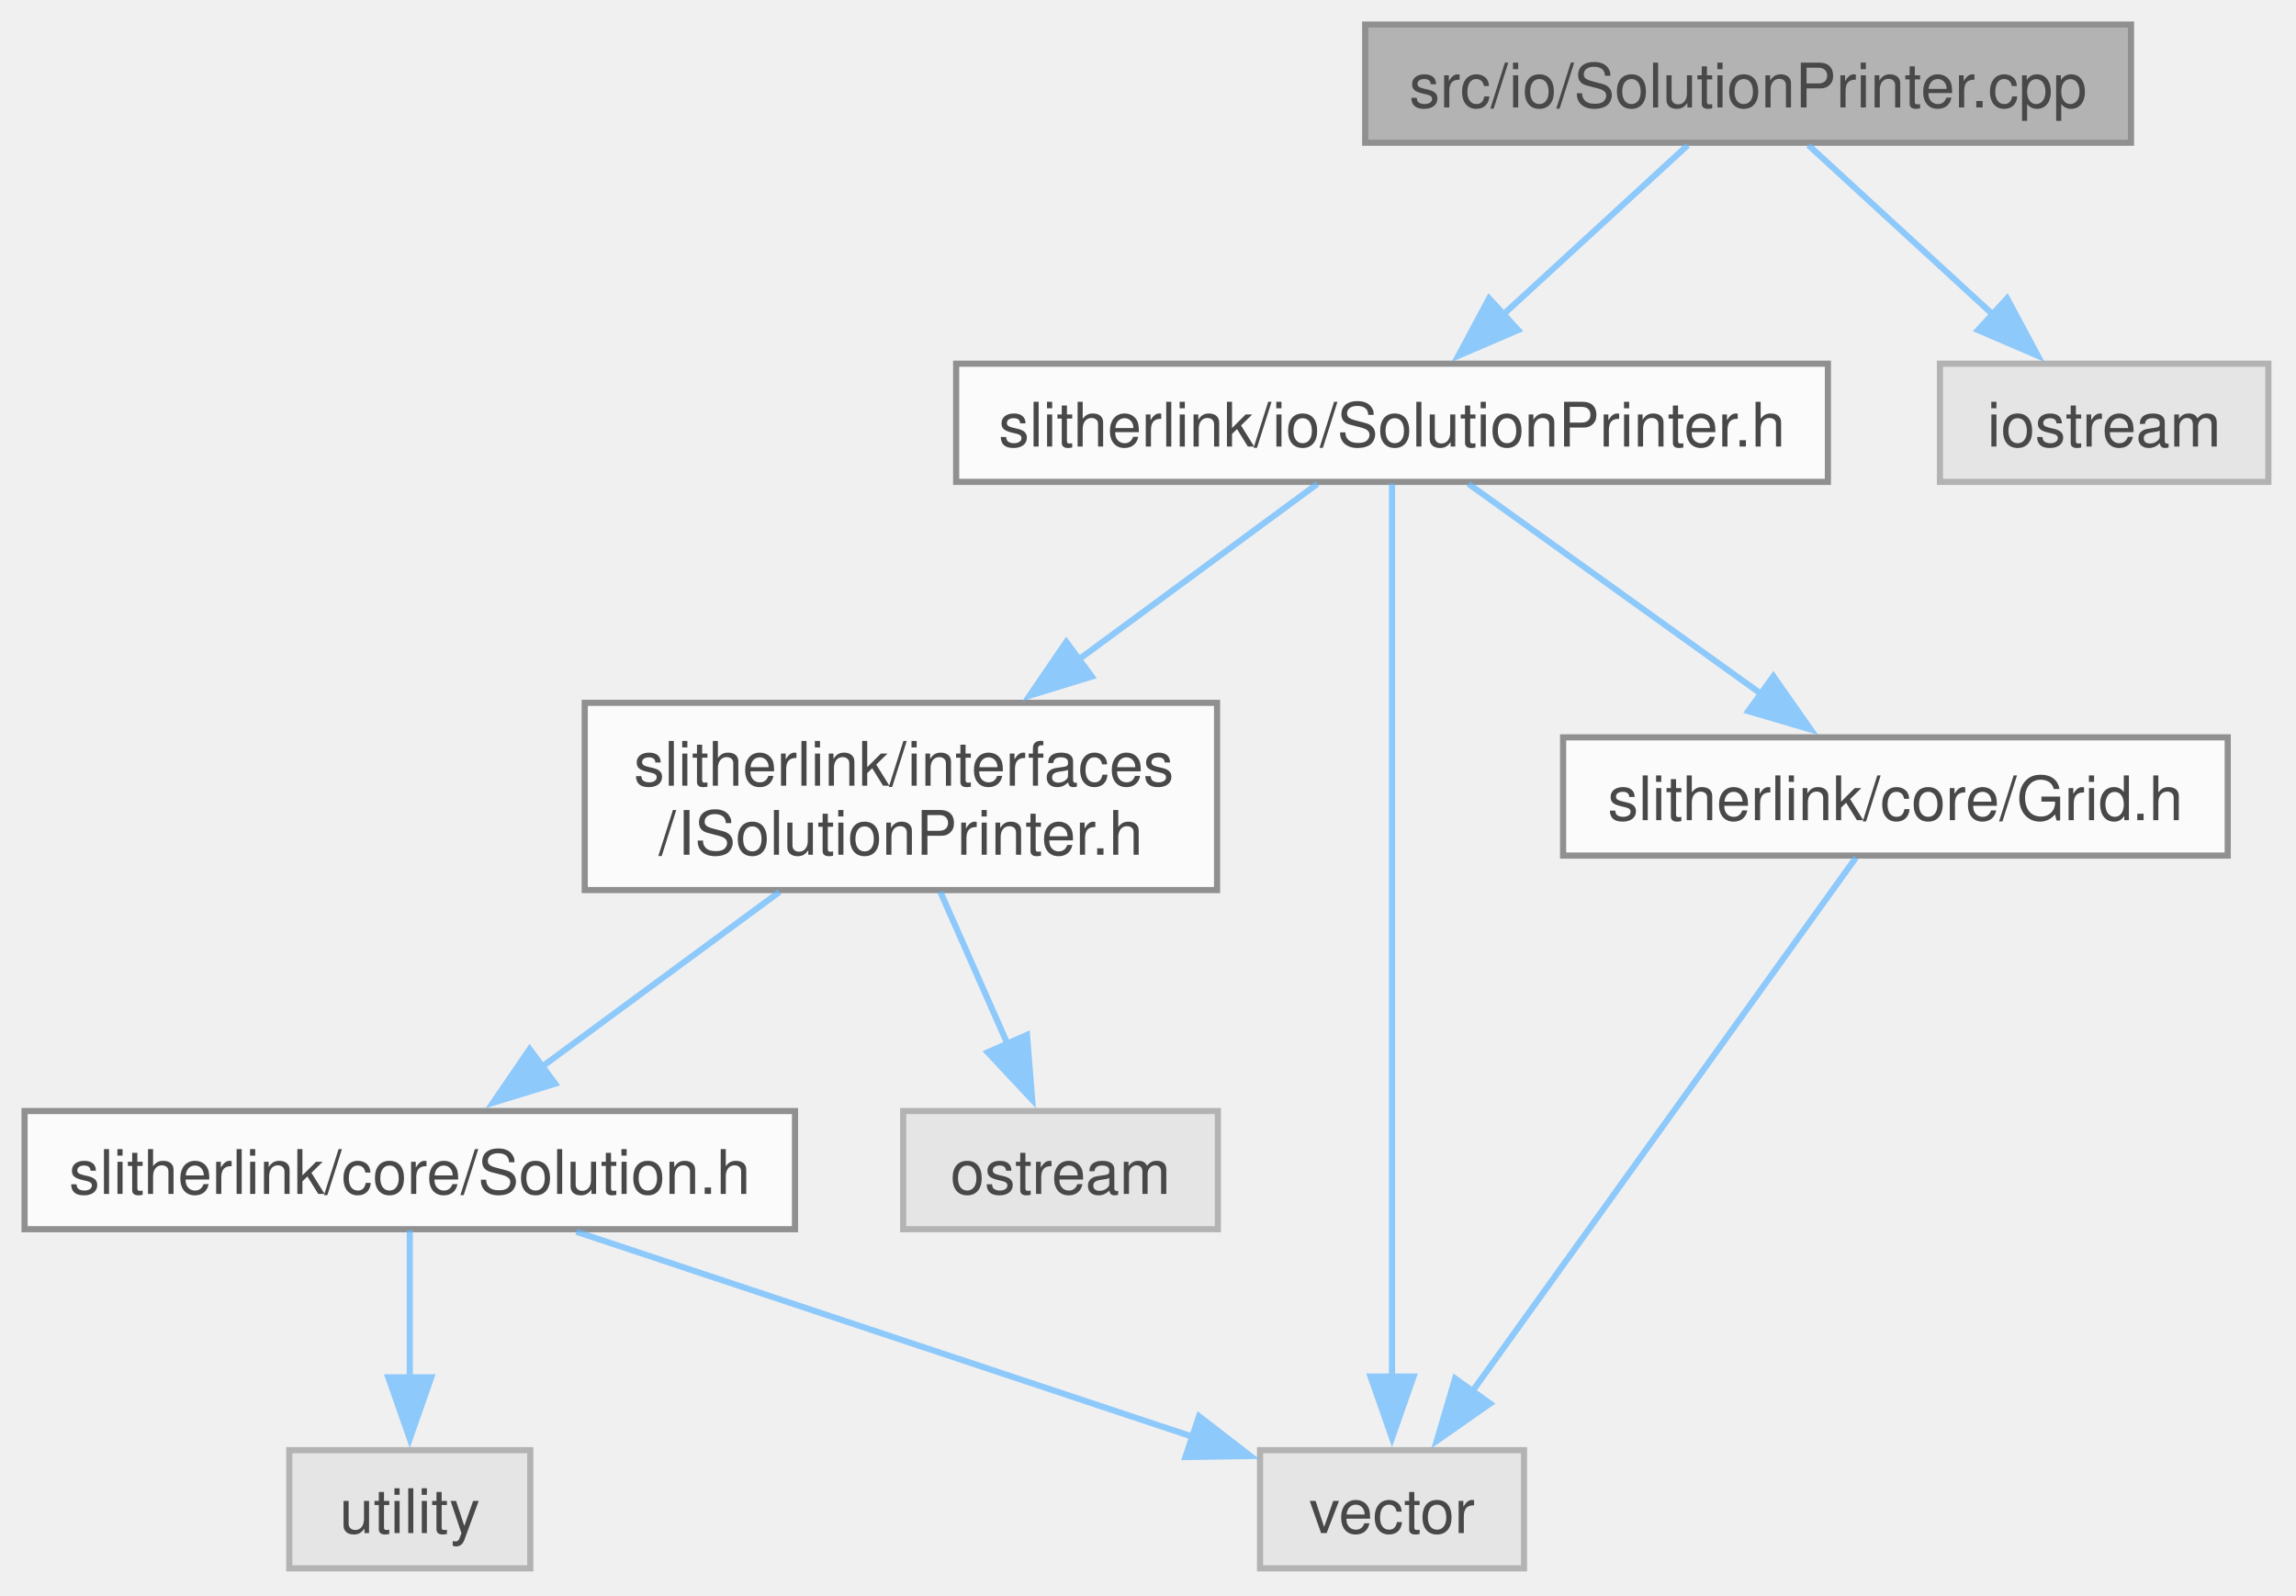
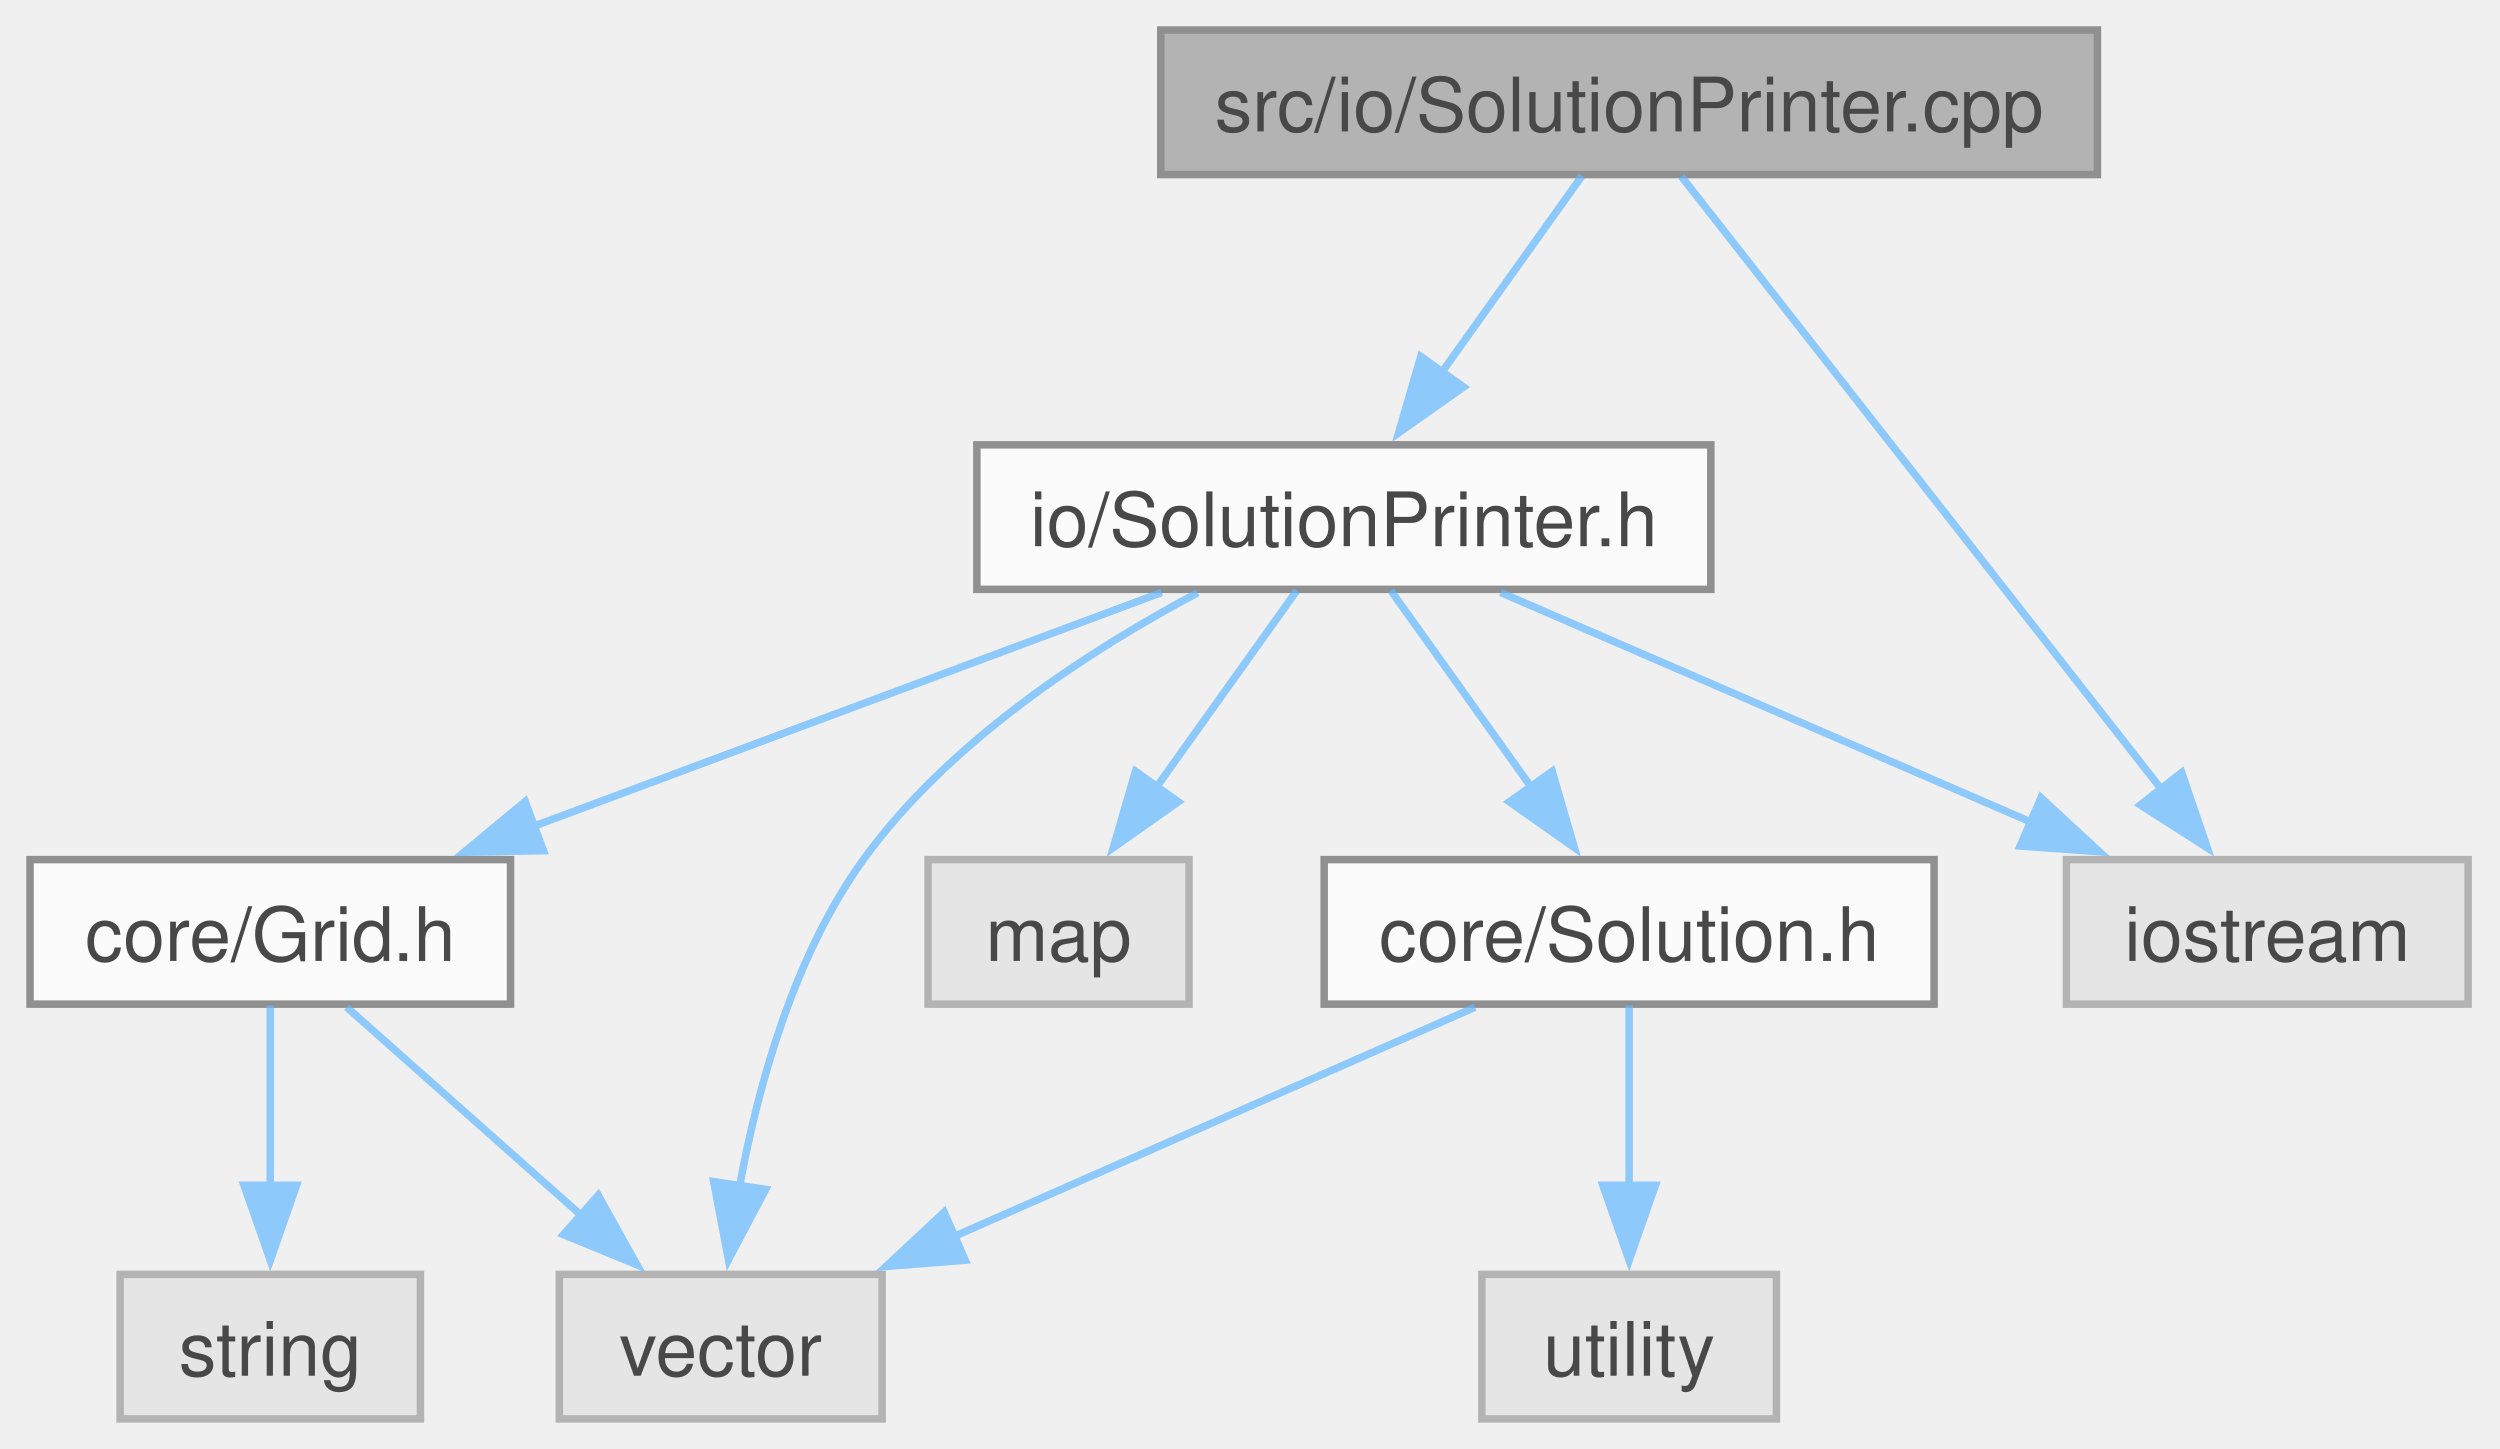
- <svg xmlns="http://www.w3.org/2000/svg" xmlns:xlink="http://www.w3.org/1999/xlink" width="374pt" height="260pt" viewBox="0.00 0.00 374.00 260.00">
+ <svg xmlns="http://www.w3.org/2000/svg" xmlns:xlink="http://www.w3.org/1999/xlink" width="333pt" height="193pt" viewBox="0.00 0.00 333.00 193.00">
  <svg id="main" version="1.1" xml:space="preserve">
    <style type="text/css">
.node, .edge {opacity: 0.7;}
.node.selected, .edge.selected {opacity: 1;}
.edge:hover path { stroke: red; }
.edge:hover polygon { stroke: red; fill: red; }
</style>
    <svg id="graph" class="graph">
-       <g id="graph0" class="graph" transform="scale(1 1) rotate(0) translate(4 255.5)">
+       <g id="graph0" class="graph" transform="scale(1 1) rotate(0) translate(4 189)">
        <g id="Node000001" class="node">
          <g id="a_Node000001">
            <a xlink:title=" ">
-               <polygon fill="#999999" stroke="#666666" points="343.12,-251.5 218.38,-251.5 218.38,-232.25 343.12,-232.25 343.12,-251.5" />
-               <text xml:space="preserve" text-anchor="middle" x="280.75" y="-238" font-family="Helvetica,sans-Serif" font-size="10.00">src/io/SolutionPrinter.cpp</text>
+               <polygon fill="#999999" stroke="#666666" points="275.38,-185 150.62,-185 150.62,-165.75 275.38,-165.75 275.38,-185" />
+               <text xml:space="preserve" text-anchor="middle" x="213" y="-171.5" font-family="Helvetica,sans-Serif" font-size="10.00">src/io/SolutionPrinter.cpp</text>
            </a>
          </g>
        </g>
        <g id="Node000002" class="node">
          <g id="a_Node000002">
            <a xlink:href="_solution_printer_8h.html" target="_top" xlink:title=" ">
-               <polygon fill="white" stroke="#666666" points="293.75,-196.25 151.75,-196.25 151.75,-177 293.75,-177 293.75,-196.25" />
-               <text xml:space="preserve" text-anchor="middle" x="222.75" y="-182.75" font-family="Helvetica,sans-Serif" font-size="10.00">slitherlink/io/SolutionPrinter.h</text>
+               <polygon fill="white" stroke="#666666" points="223.88,-129.75 126.12,-129.75 126.12,-110.5 223.88,-110.5 223.88,-129.75" />
+               <text xml:space="preserve" text-anchor="middle" x="175" y="-116.25" font-family="Helvetica,sans-Serif" font-size="10.00">io/SolutionPrinter.h</text>
            </a>
          </g>
        </g>
        <g id="edge1_Node000001_Node000002" class="edge">
          <g id="a_edge1_Node000001_Node000002">
            <a xlink:title=" ">
-               <path fill="none" stroke="#63b8ff" d="M270.91,-231.84C262.7,-224.3 250.77,-213.35 240.84,-204.23" />
-               <polygon fill="#63b8ff" stroke="#63b8ff" points="243.29,-201.73 233.56,-197.55 238.56,-206.89 243.29,-201.73" />
+               <path fill="none" stroke="#63b8ff" d="M206.73,-165.58C201.64,-158.46 194.3,-148.18 187.97,-139.3" />
+               <polygon fill="#63b8ff" stroke="#63b8ff" points="190.95,-137.45 182.29,-131.34 185.25,-141.51 190.95,-137.45" />
+             </a>
+           </g>
+         </g>
+         <g id="Node000008" class="node">
+           <g id="a_Node000008">
+             <a xlink:title=" ">
+               <polygon fill="#e0e0e0" stroke="#999999" points="324.75,-74.5 271.25,-74.5 271.25,-55.25 324.75,-55.25 324.75,-74.5" />
+               <text xml:space="preserve" text-anchor="middle" x="298" y="-61" font-family="Helvetica,sans-Serif" font-size="10.00">iostream</text>
+             </a>
+           </g>
+         </g>
+         <g id="edge11_Node000001_Node000008" class="edge">
+           <g id="a_edge11_Node000001_Node000008">
+             <a xlink:title=" ">
+               <path fill="none" stroke="#63b8ff" d="M219.96,-165.5C233.9,-147.69 265.52,-107.33 283.95,-83.81" />
+               <polygon fill="#63b8ff" stroke="#63b8ff" points="286.6,-86.1 290.01,-76.07 281.09,-81.78 286.6,-86.1" />
+             </a>
+           </g>
+         </g>
+         <g id="Node000003" class="node">
+           <g id="a_Node000003">
+             <a xlink:href="_grid_8h.html" target="_top" xlink:title=" ">
+               <polygon fill="white" stroke="#666666" points="64,-74.5 0,-74.5 0,-55.25 64,-55.25 64,-74.5" />
+               <text xml:space="preserve" text-anchor="middle" x="32" y="-61" font-family="Helvetica,sans-Serif" font-size="10.00">core/Grid.h</text>
+             </a>
+           </g>
+         </g>
+         <g id="edge2_Node000002_Node000003" class="edge">
+           <g id="a_edge2_Node000002_Node000003">
+             <a xlink:title=" ">
+               <path fill="none" stroke="#63b8ff" d="M150.74,-110.09C127.73,-101.52 92.91,-88.56 66.92,-78.88" />
+               <polygon fill="#63b8ff" stroke="#63b8ff" points="68.39,-75.69 57.8,-75.48 65.95,-82.25 68.39,-75.69" />
+             </a>
+           </g>
+         </g>
+         <g id="Node000004" class="node">
+           <g id="a_Node000004">
+             <a xlink:title=" ">
+               <polygon fill="#e0e0e0" stroke="#999999" points="113.5,-19.25 70.5,-19.25 70.5,0 113.5,0 113.5,-19.25" />
+               <text xml:space="preserve" text-anchor="middle" x="92" y="-5.75" font-family="Helvetica,sans-Serif" font-size="10.00">vector</text>
+             </a>
+           </g>
+         </g>
+         <g id="edge9_Node000002_Node000004" class="edge">
+           <g id="a_edge9_Node000002_Node000004">
+             <a xlink:title=" ">
+               <path fill="none" stroke="#63b8ff" d="M155.53,-110.05C141.24,-102.46 122.42,-90.31 111,-74.5 101.76,-61.71 96.97,-44.41 94.52,-31.04" />
+               <polygon fill="#63b8ff" stroke="#63b8ff" points="97.98,-30.57 93.03,-21.2 91.06,-31.61 97.98,-30.57" />
+             </a>
+           </g>
+         </g>
+         <g id="Node000006" class="node">
+           <g id="a_Node000006">
+             <a xlink:href="_solution_8h.html" target="_top" xlink:title=" ">
+               <polygon fill="white" stroke="#666666" points="253.62,-74.5 172.38,-74.5 172.38,-55.25 253.62,-55.25 253.62,-74.5" />
+               <text xml:space="preserve" text-anchor="middle" x="213" y="-61" font-family="Helvetica,sans-Serif" font-size="10.00">core/Solution.h</text>
+             </a>
+           </g>
+         </g>
+         <g id="edge5_Node000002_Node000006" class="edge">
+           <g id="a_edge5_Node000002_Node000006">
+             <a xlink:title=" ">
+               <path fill="none" stroke="#63b8ff" d="M181.27,-110.33C186.36,-103.21 193.7,-92.93 200.03,-84.05" />
+               <polygon fill="#63b8ff" stroke="#63b8ff" points="202.75,-86.26 205.71,-76.09 197.05,-82.2 202.75,-86.26" />
+             </a>
+           </g>
+         </g>
+         <g id="edge8_Node000002_Node000008" class="edge">
+           <g id="a_edge8_Node000002_Node000008">
+             <a xlink:title=" ">
+               <path fill="none" stroke="#63b8ff" d="M195.87,-110.09C215.3,-101.68 244.54,-89.02 266.76,-79.4" />
+               <polygon fill="#63b8ff" stroke="#63b8ff" points="267.86,-82.74 275.64,-75.55 265.08,-76.31 267.86,-82.74" />
            </a>
          </g>
        </g>
        <g id="Node000009" class="node">
          <g id="a_Node000009">
            <a xlink:title=" ">
-               <polygon fill="#e0e0e0" stroke="#999999" points="365.5,-196.25 312,-196.25 312,-177 365.5,-177 365.5,-196.25" />
-               <text xml:space="preserve" text-anchor="middle" x="338.75" y="-182.75" font-family="Helvetica,sans-Serif" font-size="10.00">iostream</text>
+               <polygon fill="#e0e0e0" stroke="#999999" points="154.38,-74.5 119.62,-74.5 119.62,-55.25 154.38,-55.25 154.38,-74.5" />
+               <text xml:space="preserve" text-anchor="middle" x="137" y="-61" font-family="Helvetica,sans-Serif" font-size="10.00">map</text>
            </a>
          </g>
        </g>
-         <g id="edge10_Node000001_Node000009" class="edge">
-           <g id="a_edge10_Node000001_Node000009">
+         <g id="edge10_Node000002_Node000009" class="edge">
+           <g id="a_edge10_Node000002_Node000009">
            <a xlink:title=" ">
-               <path fill="none" stroke="#63b8ff" d="M290.59,-231.84C298.8,-224.3 310.73,-213.35 320.66,-204.23" />
-               <polygon fill="#63b8ff" stroke="#63b8ff" points="322.94,-206.89 327.94,-197.55 318.21,-201.73 322.94,-206.89" />
-             </a>
-           </g>
-         </g>
-         <g id="Node000003" class="node">
-           <g id="a_Node000003">
-             <a xlink:href="_i_solution_printer_8h.html" target="_top" xlink:title=" ">
-               <polygon fill="white" stroke="#666666" points="194.25,-141 91.25,-141 91.25,-110.5 194.25,-110.5 194.25,-141" />
-               <text xml:space="preserve" text-anchor="start" x="99.25" y="-127.5" font-family="Helvetica,sans-Serif" font-size="10.00">slitherlink/interfaces</text>
-               <text xml:space="preserve" text-anchor="middle" x="142.75" y="-116.25" font-family="Helvetica,sans-Serif" font-size="10.00">/ISolutionPrinter.h</text>
-             </a>
-           </g>
-         </g>
-         <g id="edge2_Node000002_Node000003" class="edge">
-           <g id="a_edge2_Node000002_Node000003">
-             <a xlink:title=" ">
-               <path fill="none" stroke="#63b8ff" d="M210.6,-176.68C200.23,-169.05 184.9,-157.77 171.44,-147.86" />
-               <polygon fill="#63b8ff" stroke="#63b8ff" points="173.84,-145.29 163.72,-142.18 169.69,-150.93 173.84,-145.29" />
-             </a>
-           </g>
-         </g>
-         <g id="Node000006" class="node">
-           <g id="a_Node000006">
-             <a xlink:title=" ">
-               <polygon fill="#e0e0e0" stroke="#999999" points="244.25,-19.25 201.25,-19.25 201.25,0 244.25,0 244.25,-19.25" />
-               <text xml:space="preserve" text-anchor="middle" x="222.75" y="-5.75" font-family="Helvetica,sans-Serif" font-size="10.00">vector</text>
-             </a>
-           </g>
-         </g>
-         <g id="edge9_Node000002_Node000006" class="edge">
-           <g id="a_edge9_Node000002_Node000006">
-             <a xlink:title=" ">
-               <path fill="none" stroke="#63b8ff" d="M222.75,-176.71C222.75,-149.8 222.75,-68.94 222.75,-30.87" />
-               <polygon fill="#63b8ff" stroke="#63b8ff" points="226.25,-31.25 222.75,-21.25 219.25,-31.25 226.25,-31.25" />
-             </a>
-           </g>
-         </g>
-         <g id="Node000008" class="node">
-           <g id="a_Node000008">
-             <a xlink:href="_grid_8h.html" target="_top" xlink:title=" ">
-               <polygon fill="white" stroke="#666666" points="358.88,-135.38 250.62,-135.38 250.62,-116.12 358.88,-116.12 358.88,-135.38" />
-               <text xml:space="preserve" text-anchor="middle" x="304.75" y="-121.88" font-family="Helvetica,sans-Serif" font-size="10.00">slitherlink/core/Grid.h</text>
-             </a>
-           </g>
-         </g>
-         <g id="edge7_Node000002_Node000008" class="edge">
-           <g id="a_edge7_Node000002_Node000008">
-             <a xlink:title=" ">
-               <path fill="none" stroke="#63b8ff" d="M235.2,-176.68C247.85,-167.61 267.68,-153.37 282.94,-142.41" />
-               <polygon fill="#63b8ff" stroke="#63b8ff" points="284.87,-145.33 290.95,-136.66 280.78,-139.65 284.87,-145.33" />
-             </a>
-           </g>
-         </g>
-         <g id="Node000004" class="node">
-           <g id="a_Node000004">
-             <a xlink:href="_solution_8h.html" target="_top" xlink:title=" ">
-               <polygon fill="white" stroke="#666666" points="125.5,-74.5 0,-74.5 0,-55.25 125.5,-55.25 125.5,-74.5" />
-               <text xml:space="preserve" text-anchor="middle" x="62.75" y="-61" font-family="Helvetica,sans-Serif" font-size="10.00">slitherlink/core/Solution.h</text>
+               <path fill="none" stroke="#63b8ff" d="M168.73,-110.33C163.64,-103.21 156.3,-92.93 149.97,-84.05" />
+               <polygon fill="#63b8ff" stroke="#63b8ff" points="152.95,-82.2 144.29,-76.09 147.25,-86.26 152.95,-82.2" />
            </a>
          </g>
        </g>
        <g id="edge3_Node000003_Node000004" class="edge">
          <g id="a_edge3_Node000003_Node000004">
            <a xlink:title=" ">
-               <path fill="none" stroke="#63b8ff" d="M122.97,-110.2C111.15,-101.49 96.11,-90.43 84.03,-81.53" />
-               <polygon fill="#63b8ff" stroke="#63b8ff" points="86.43,-78.96 76.3,-75.85 82.28,-84.59 86.43,-78.96" />
+               <path fill="none" stroke="#63b8ff" d="M42.18,-54.84C50.76,-47.22 63.27,-36.12 73.6,-26.95" />
+               <polygon fill="#63b8ff" stroke="#63b8ff" points="75.68,-29.79 80.84,-20.53 71.04,-24.55 75.68,-29.79" />
+             </a>
+           </g>
+         </g>
+         <g id="Node000005" class="node">
+           <g id="a_Node000005">
+             <a xlink:title=" ">
+               <polygon fill="#e0e0e0" stroke="#999999" points="52,-19.25 12,-19.25 12,0 52,0 52,-19.25" />
+               <text xml:space="preserve" text-anchor="middle" x="32" y="-5.75" font-family="Helvetica,sans-Serif" font-size="10.00">string</text>
+             </a>
+           </g>
+         </g>
+         <g id="edge4_Node000003_Node000005" class="edge">
+           <g id="a_edge4_Node000003_Node000005">
+             <a xlink:title=" ">
+               <path fill="none" stroke="#63b8ff" d="M32,-55.08C32,-48.57 32,-39.42 32,-31.12" />
+               <polygon fill="#63b8ff" stroke="#63b8ff" points="35.5,-31.12 32,-21.12 28.5,-31.12 35.5,-31.12" />
+             </a>
+           </g>
+         </g>
+         <g id="edge6_Node000006_Node000004" class="edge">
+           <g id="a_edge6_Node000006_Node000004">
+             <a xlink:title=" ">
+               <path fill="none" stroke="#63b8ff" d="M192.47,-54.84C173.44,-46.47 144.85,-33.88 123.03,-24.28" />
+               <polygon fill="#63b8ff" stroke="#63b8ff" points="124.57,-21.14 114.01,-20.31 121.76,-27.54 124.57,-21.14" />
            </a>
          </g>
        </g>
        <g id="Node000007" class="node">
          <g id="a_Node000007">
            <a xlink:title=" ">
-               <polygon fill="#e0e0e0" stroke="#999999" points="194.38,-74.5 143.12,-74.5 143.12,-55.25 194.38,-55.25 194.38,-74.5" />
-               <text xml:space="preserve" text-anchor="middle" x="168.75" y="-61" font-family="Helvetica,sans-Serif" font-size="10.00">ostream</text>
+               <polygon fill="#e0e0e0" stroke="#999999" points="232.62,-19.25 193.38,-19.25 193.38,0 232.62,0 232.62,-19.25" />
+               <text xml:space="preserve" text-anchor="middle" x="213" y="-5.75" font-family="Helvetica,sans-Serif" font-size="10.00">utility</text>
            </a>
          </g>
        </g>
-         <g id="edge6_Node000003_Node000007" class="edge">
-           <g id="a_edge6_Node000003_Node000007">
+         <g id="edge7_Node000006_Node000007" class="edge">
+           <g id="a_edge7_Node000006_Node000007">
            <a xlink:title=" ">
-               <path fill="none" stroke="#63b8ff" d="M149.18,-110.2C152.49,-102.7 156.57,-93.45 160.15,-85.35" />
-               <polygon fill="#63b8ff" stroke="#63b8ff" points="163.29,-86.9 164.13,-76.34 156.89,-84.07 163.29,-86.9" />
-             </a>
-           </g>
-         </g>
-         <g id="Node000005" class="node">
-           <g id="a_Node000005">
-             <a xlink:title=" ">
-               <polygon fill="#e0e0e0" stroke="#999999" points="82.38,-19.25 43.12,-19.25 43.12,0 82.38,0 82.38,-19.25" />
-               <text xml:space="preserve" text-anchor="middle" x="62.75" y="-5.75" font-family="Helvetica,sans-Serif" font-size="10.00">utility</text>
-             </a>
-           </g>
-         </g>
-         <g id="edge4_Node000004_Node000005" class="edge">
-           <g id="a_edge4_Node000004_Node000005">
-             <a xlink:title=" ">
-               <path fill="none" stroke="#63b8ff" d="M62.75,-55.08C62.75,-48.57 62.75,-39.42 62.75,-31.12" />
-               <polygon fill="#63b8ff" stroke="#63b8ff" points="66.25,-31.12 62.75,-21.12 59.25,-31.12 66.25,-31.12" />
-             </a>
-           </g>
-         </g>
-         <g id="edge5_Node000004_Node000006" class="edge">
-           <g id="a_edge5_Node000004_Node000006">
-             <a xlink:title=" ">
-               <path fill="none" stroke="#63b8ff" d="M89.89,-54.84C117.72,-45.58 160.99,-31.18 190.54,-21.35" />
-               <polygon fill="#63b8ff" stroke="#63b8ff" points="191.31,-24.78 199.69,-18.3 189.1,-18.14 191.31,-24.78" />
-             </a>
-           </g>
-         </g>
-         <g id="edge8_Node000008_Node000006" class="edge">
-           <g id="a_edge8_Node000008_Node000006">
-             <a xlink:title=" ">
-               <path fill="none" stroke="#63b8ff" d="M298.32,-115.79C284.84,-97.04 253.45,-53.35 235.65,-28.58" />
-               <polygon fill="#63b8ff" stroke="#63b8ff" points="238.72,-26.85 230.04,-20.77 233.03,-30.93 238.72,-26.85" />
+               <path fill="none" stroke="#63b8ff" d="M213,-55.08C213,-48.57 213,-39.42 213,-31.12" />
+               <polygon fill="#63b8ff" stroke="#63b8ff" points="216.5,-31.12 213,-21.12 209.5,-31.12 216.5,-31.12" />
            </a>
          </g>
        </g>
      </g>
    </svg>
  </svg>
  <style type="text/css">

[data-mouse-over-selected='false'] { opacity: 0.7; }
[data-mouse-over-selected='true']  { opacity: 1.0; }

</style>
</svg>
